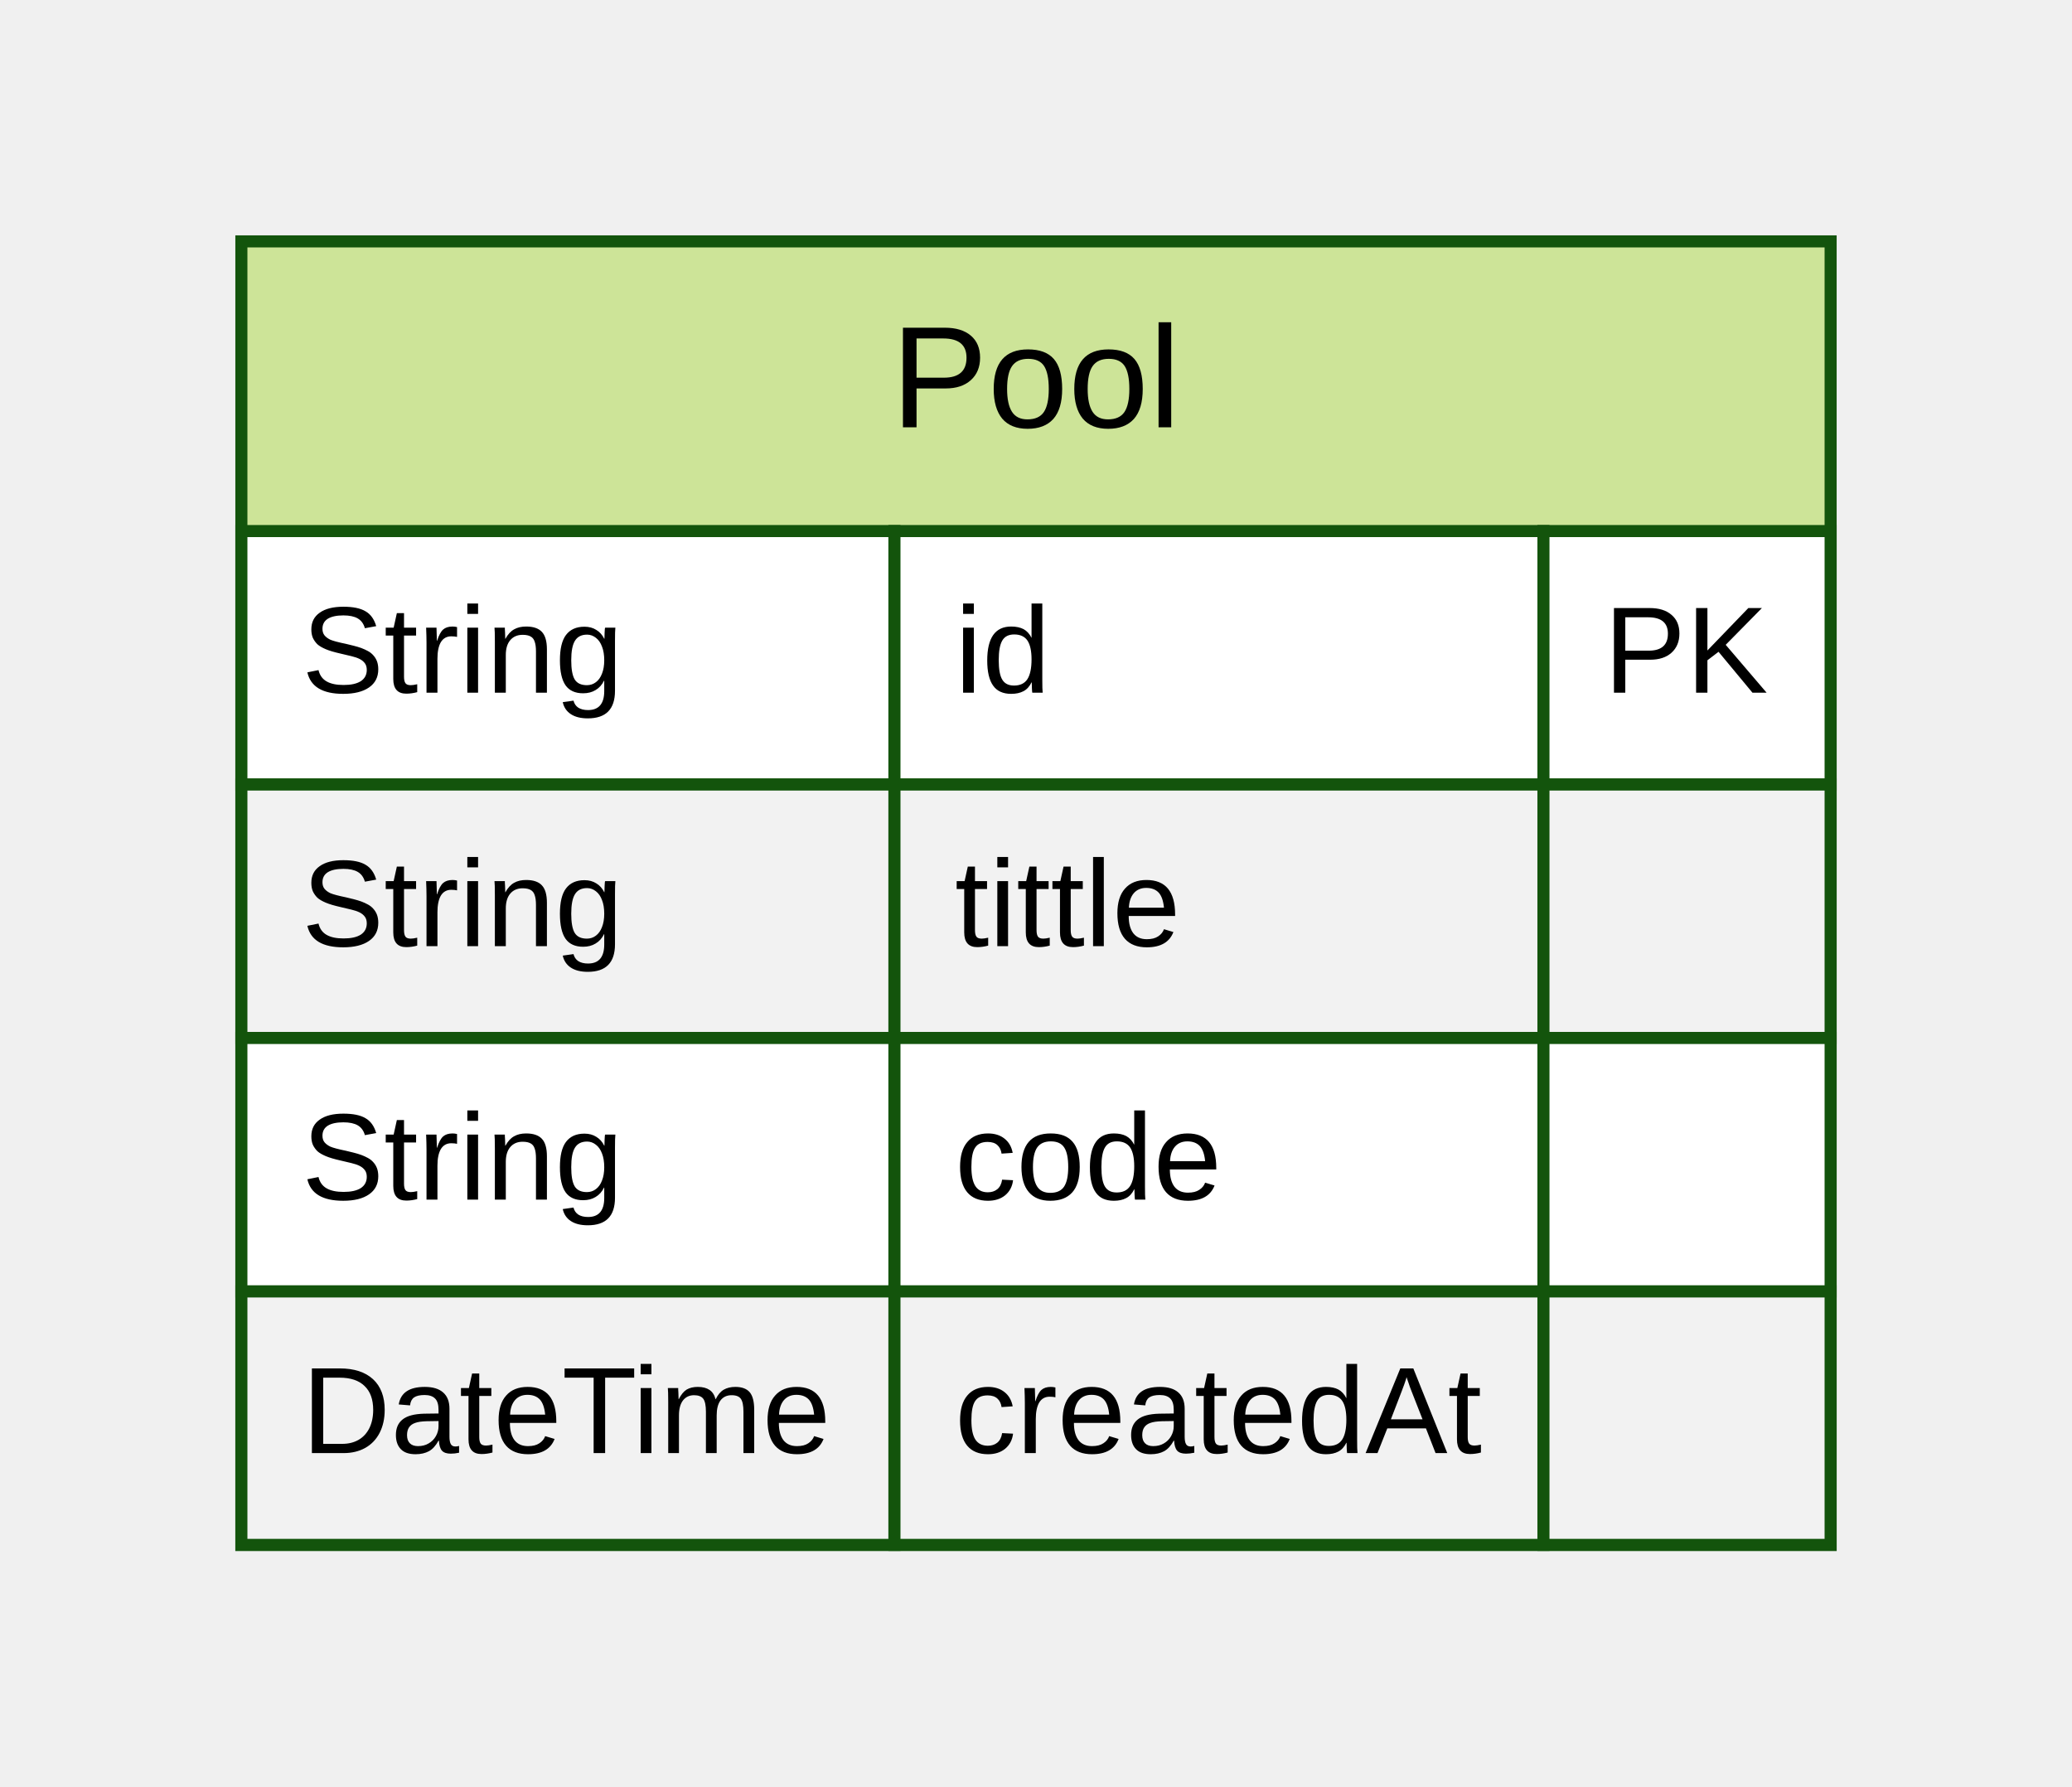
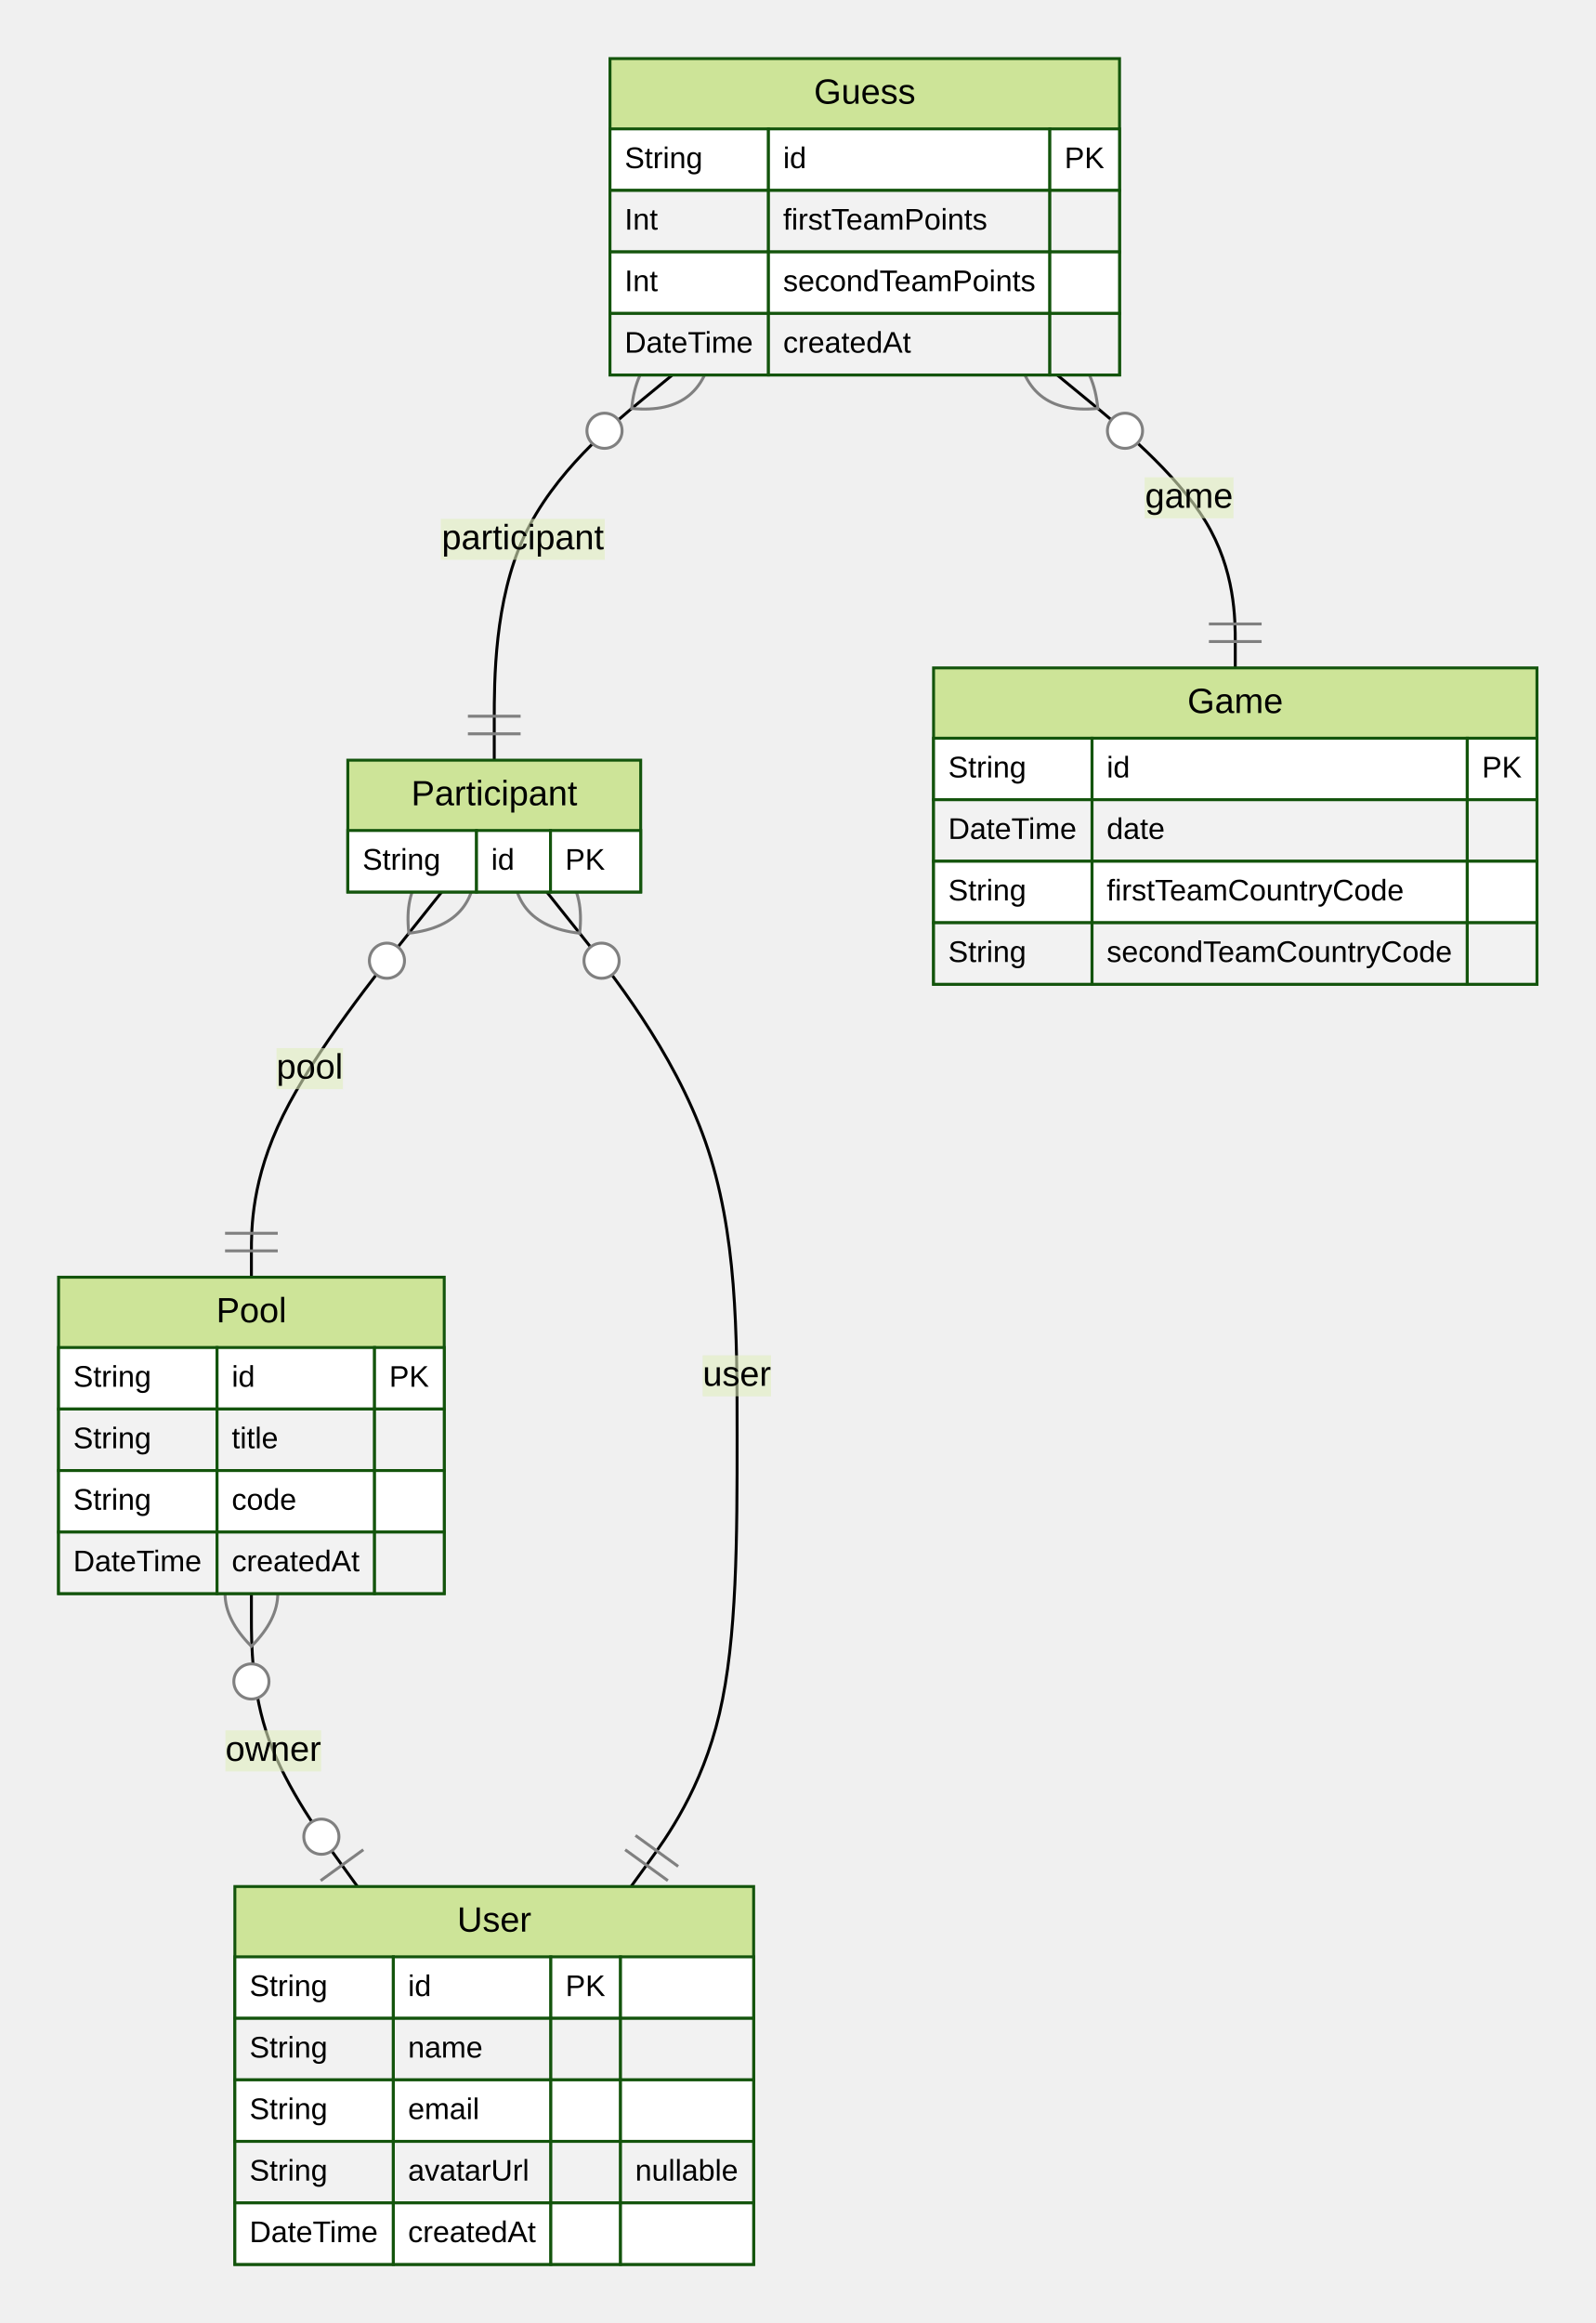
- <svg xmlns="http://www.w3.org/2000/svg" aria-labelledby="chart-title-mermaid-0 chart-desc-mermaid-0" role="img" viewBox="0 0 171.683 148" style="max-width: 171.683px; background-color: white;" width="100%" id="mermaid-0">
+ <svg xmlns="http://www.w3.org/2000/svg" aria-labelledby="chart-title-mermaid-0 chart-desc-mermaid-0" role="img" viewBox="0 0 544.791 793" style="max-width: 544.791px; background-color: white;" width="100%" id="mermaid-0">
  <style>#mermaid-0 {font-family:"trebuchet ms",verdana,arial,sans-serif;font-size:16px;fill:#000000;}#mermaid-0 .error-icon{fill:#552222;}#mermaid-0 .error-text{fill:#552222;stroke:#552222;}#mermaid-0 .edge-thickness-normal{stroke-width:2px;}#mermaid-0 .edge-thickness-thick{stroke-width:3.5px;}#mermaid-0 .edge-pattern-solid{stroke-dasharray:0;}#mermaid-0 .edge-pattern-dashed{stroke-dasharray:3;}#mermaid-0 .edge-pattern-dotted{stroke-dasharray:2;}#mermaid-0 .marker{fill:#000000;stroke:#000000;}#mermaid-0 .marker.cross{stroke:#000000;}#mermaid-0 svg{font-family:"trebuchet ms",verdana,arial,sans-serif;font-size:16px;}#mermaid-0 .entityBox{fill:#cde498;stroke:#13540c;}#mermaid-0 .attributeBoxOdd{fill:#ffffff;stroke:#13540c;}#mermaid-0 .attributeBoxEven{fill:#f2f2f2;stroke:#13540c;}#mermaid-0 .relationshipLabelBox{fill:hsl(78.158, 58.462%, 84.51%);opacity:0.7;background-color:hsl(78.158, 58.462%, 84.51%);}#mermaid-0 .relationshipLabelBox rect{opacity:0.5;}#mermaid-0 .relationshipLine{stroke:#000000;}#mermaid-0 :root{--mermaid-font-family:"trebuchet ms",verdana,arial,sans-serif;}</style>
  <g />
  <defs>
    <marker orient="auto" markerHeight="18" markerWidth="18" refY="9" refX="0" id="ONLY_ONE_START">
      <path d="M9,0 L9,18 M15,0 L15,18" fill="none" stroke="gray" />
    </marker>
  </defs>
  <defs>
    <marker orient="auto" markerHeight="18" markerWidth="18" refY="9" refX="18" id="ONLY_ONE_END">
      <path d="M3,0 L3,18 M9,0 L9,18" fill="none" stroke="gray" />
    </marker>
  </defs>
  <defs>
    <marker orient="auto" markerHeight="18" markerWidth="30" refY="9" refX="0" id="ZERO_OR_ONE_START">
      <circle r="6" cy="9" cx="21" fill="white" stroke="gray" />
      <path d="M9,0 L9,18" fill="none" stroke="gray" />
    </marker>
  </defs>
  <defs>
    <marker orient="auto" markerHeight="18" markerWidth="30" refY="9" refX="30" id="ZERO_OR_ONE_END">
      <circle r="6" cy="9" cx="9" fill="white" stroke="gray" />
      <path d="M21,0 L21,18" fill="none" stroke="gray" />
    </marker>
  </defs>
  <defs>
    <marker orient="auto" markerHeight="36" markerWidth="45" refY="18" refX="18" id="ONE_OR_MORE_START">
      <path d="M0,18 Q 18,0 36,18 Q 18,36 0,18 M42,9 L42,27" fill="none" stroke="gray" />
    </marker>
  </defs>
  <defs>
    <marker orient="auto" markerHeight="36" markerWidth="45" refY="18" refX="27" id="ONE_OR_MORE_END">
      <path d="M3,9 L3,27 M9,18 Q27,0 45,18 Q27,36 9,18" fill="none" stroke="gray" />
    </marker>
  </defs>
  <defs>
    <marker orient="auto" markerHeight="36" markerWidth="57" refY="18" refX="18" id="ZERO_OR_MORE_START">
      <circle r="6" cy="18" cx="48" fill="white" stroke="gray" />
      <path d="M0,18 Q18,0 36,18 Q18,36 0,18" fill="none" stroke="gray" />
    </marker>
  </defs>
  <defs>
    <marker orient="auto" markerHeight="36" markerWidth="57" refY="18" refX="39" id="ZERO_OR_MORE_END">
      <circle r="6" cy="18" cx="9" fill="white" stroke="gray" />
      <path d="M21,18 Q39,0 57,18 Q39,36 21,18" fill="none" stroke="gray" />
    </marker>
  </defs>
-   <g transform="translate(20,20 )" id="Pool">
+   <path marker-start="url(#ZERO_OR_MORE_START)" marker-end="url(#ZERO_OR_ONE_END)" fill="none" stroke="gray" d="M85.841,544L85.841,552.333C85.841,560.667,85.841,577.333,91.876,594C97.911,610.667,109.981,627.333,116.016,635.667L122.051,644" class="er relationshipLine" />
+   <path marker-start="url(#ZERO_OR_MORE_START)" marker-end="url(#ONLY_ONE_END)" fill="none" stroke="gray" d="M186.702,304.5L197.532,318.083C208.362,331.667,230.023,358.833,240.853,389.75C251.683,420.667,251.683,455.333,251.683,490C251.683,524.667,251.683,559.333,245.648,585C239.613,610.667,227.543,627.333,221.508,635.667L215.473,644" class="er relationshipLine" />
+   <path marker-start="url(#ZERO_OR_MORE_START)" marker-end="url(#ONLY_ONE_END)" fill="none" stroke="gray" d="M150.823,304.5L139.992,318.083C129.162,331.667,107.502,358.833,96.672,380.75C85.841,402.667,85.841,419.333,85.841,427.667L85.841,436" class="er relationshipLine" />
+   <path marker-start="url(#ZERO_OR_MORE_START)" marker-end="url(#ONLY_ONE_END)" fill="none" stroke="gray" d="M229.583,128L219.446,136.333C209.309,144.667,189.036,161.333,178.899,183.25C168.762,205.167,168.762,232.333,168.762,245.917L168.762,259.5" class="er relationshipLine" />
+   <path marker-start="url(#ZERO_OR_MORE_START)" marker-end="url(#ONLY_ONE_END)" fill="none" stroke="gray" d="M360.956,128L371.093,136.333C381.23,144.667,401.503,161.333,411.64,178C421.777,194.667,421.777,211.333,421.777,219.667L421.777,228" class="er relationshipLine" />
+   <g transform="translate(20,436 )" id="Pool">
    <rect height="108" width="131.683" y="0" x="0" stroke="gray" fill-opacity="100%" fill="honeydew" class="er entityBox" />
    <text transform="translate(65.84149,12)" style="font-family: &quot;trebuchet ms&quot;, verdana, arial, sans-serif;; font-size: 12px" text-anchor="middle" dominant-baseline="middle" y="0" x="0" id="entity-Pool" class="er entityLabel">Pool</text>
    <rect height="21" width="54.113" y="24" x="0" stroke="gray" fill-opacity="100%" fill="honeydew" class="er attributeBoxOdd" />
    <text transform="translate(5,34.5)" style="font-family: &quot;trebuchet ms&quot;, verdana, arial, sans-serif;; font-size: 10.2px" text-anchor="left" dominant-baseline="middle" y="0" x="0" id="entity-Pool-attr-1-type" class="er entityLabel">String</text>
    <rect height="21" width="53.775" y="24" x="54.113" stroke="gray" fill-opacity="100%" fill="honeydew" class="er attributeBoxOdd" />
    <text transform="translate(59.11313,34.5)" style="font-family: &quot;trebuchet ms&quot;, verdana, arial, sans-serif;; font-size: 10.2px" text-anchor="left" dominant-baseline="middle" y="0" x="0" id="entity-Pool-attr-1-name" class="er entityLabel">id</text>
    <rect height="21" width="23.795" y="24" x="107.888" stroke="gray" fill-opacity="100%" fill="honeydew" class="er attributeBoxOdd" />
    <text transform="translate(112.888,34.5)" style="font-family: &quot;trebuchet ms&quot;, verdana, arial, sans-serif;; font-size: 10.2px" text-anchor="left" dominant-baseline="middle" y="0" x="0" id="entity-Pool-attr-1-key" class="er entityLabel">PK</text>
    <rect height="21" width="54.113" y="45" x="0" stroke="gray" fill-opacity="100%" fill="honeydew" class="er attributeBoxEven" />
    <text transform="translate(5,55.5)" style="font-family: &quot;trebuchet ms&quot;, verdana, arial, sans-serif;; font-size: 10.2px" text-anchor="left" dominant-baseline="middle" y="0" x="0" id="entity-Pool-attr-2-type" class="er entityLabel">String</text>
    <rect height="21" width="53.775" y="45" x="54.113" stroke="gray" fill-opacity="100%" fill="honeydew" class="er attributeBoxEven" />
-     <text transform="translate(59.11313,55.5)" style="font-family: &quot;trebuchet ms&quot;, verdana, arial, sans-serif;; font-size: 10.2px" text-anchor="left" dominant-baseline="middle" y="0" x="0" id="entity-Pool-attr-2-name" class="er entityLabel">tittle</text>
+     <text transform="translate(59.11313,55.5)" style="font-family: &quot;trebuchet ms&quot;, verdana, arial, sans-serif;; font-size: 10.2px" text-anchor="left" dominant-baseline="middle" y="0" x="0" id="entity-Pool-attr-2-name" class="er entityLabel">title</text>
    <rect height="21" width="23.795" y="45" x="107.888" stroke="gray" fill-opacity="100%" fill="honeydew" class="er attributeBoxEven" />
    <text transform="translate(112.888,55.5)" style="font-family: &quot;trebuchet ms&quot;, verdana, arial, sans-serif;; font-size: 10.2px" text-anchor="left" dominant-baseline="middle" y="0" x="0" id="entity-Pool-attr-2-key" class="er entityLabel" />
    <rect height="21" width="54.113" y="66" x="0" stroke="gray" fill-opacity="100%" fill="honeydew" class="er attributeBoxOdd" />
    <text transform="translate(5,76.5)" style="font-family: &quot;trebuchet ms&quot;, verdana, arial, sans-serif;; font-size: 10.2px" text-anchor="left" dominant-baseline="middle" y="0" x="0" id="entity-Pool-attr-3-type" class="er entityLabel">String</text>
    <rect height="21" width="53.775" y="66" x="54.113" stroke="gray" fill-opacity="100%" fill="honeydew" class="er attributeBoxOdd" />
    <text transform="translate(59.11313,76.5)" style="font-family: &quot;trebuchet ms&quot;, verdana, arial, sans-serif;; font-size: 10.2px" text-anchor="left" dominant-baseline="middle" y="0" x="0" id="entity-Pool-attr-3-name" class="er entityLabel">code</text>
    <rect height="21" width="23.795" y="66" x="107.888" stroke="gray" fill-opacity="100%" fill="honeydew" class="er attributeBoxOdd" />
    <text transform="translate(112.888,76.5)" style="font-family: &quot;trebuchet ms&quot;, verdana, arial, sans-serif;; font-size: 10.2px" text-anchor="left" dominant-baseline="middle" y="0" x="0" id="entity-Pool-attr-3-key" class="er entityLabel" />
    <rect height="21" width="54.113" y="87" x="0" stroke="gray" fill-opacity="100%" fill="honeydew" class="er attributeBoxEven" />
    <text transform="translate(5,97.5)" style="font-family: &quot;trebuchet ms&quot;, verdana, arial, sans-serif;; font-size: 10.2px" text-anchor="left" dominant-baseline="middle" y="0" x="0" id="entity-Pool-attr-4-type" class="er entityLabel">DateTime</text>
    <rect height="21" width="53.775" y="87" x="54.113" stroke="gray" fill-opacity="100%" fill="honeydew" class="er attributeBoxEven" />
    <text transform="translate(59.11313,97.5)" style="font-family: &quot;trebuchet ms&quot;, verdana, arial, sans-serif;; font-size: 10.2px" text-anchor="left" dominant-baseline="middle" y="0" x="0" id="entity-Pool-attr-4-name" class="er entityLabel">createdAt</text>
    <rect height="21" width="23.795" y="87" x="107.888" stroke="gray" fill-opacity="100%" fill="honeydew" class="er attributeBoxEven" />
    <text transform="translate(112.888,97.5)" style="font-family: &quot;trebuchet ms&quot;, verdana, arial, sans-serif;; font-size: 10.2px" text-anchor="left" dominant-baseline="middle" y="0" x="0" id="entity-Pool-attr-4-key" class="er entityLabel" />
  </g>
+   <g transform="translate(118.7622,259.5 )" id="Participant">
+     <rect height="45" width="100" y="0" x="0" stroke="gray" fill-opacity="100%" fill="honeydew" class="er entityBox" />
+     <text transform="translate(50,12)" style="font-family: &quot;trebuchet ms&quot;, verdana, arial, sans-serif;; font-size: 12px" text-anchor="middle" dominant-baseline="middle" y="0" x="0" id="entity-Participant" class="er entityLabel">Participant</text>
+     <rect height="21" width="43.945" y="24" x="0" stroke="gray" fill-opacity="100%" fill="honeydew" class="er attributeBoxOdd" />
+     <text transform="translate(5,34.5)" style="font-family: &quot;trebuchet ms&quot;, verdana, arial, sans-serif;; font-size: 10.2px" text-anchor="left" dominant-baseline="middle" y="0" x="0" id="entity-Participant-attr-1-type" class="er entityLabel">String</text>
+     <rect height="21" width="25.262" y="24" x="43.945" stroke="gray" fill-opacity="100%" fill="honeydew" class="er attributeBoxOdd" />
+     <text transform="translate(48.94526,34.5)" style="font-family: &quot;trebuchet ms&quot;, verdana, arial, sans-serif;; font-size: 10.2px" text-anchor="left" dominant-baseline="middle" y="0" x="0" id="entity-Participant-attr-1-name" class="er entityLabel">id</text>
+     <rect height="21" width="30.793" y="24" x="69.207" stroke="gray" fill-opacity="100%" fill="honeydew" class="er attributeBoxOdd" />
+     <text transform="translate(74.20681,34.5)" style="font-family: &quot;trebuchet ms&quot;, verdana, arial, sans-serif;; font-size: 10.2px" text-anchor="left" dominant-baseline="middle" y="0" x="0" id="entity-Participant-attr-1-key" class="er entityLabel">PK</text>
+   </g>
+   <g transform="translate(80.19414,644 )" id="User">
+     <rect height="129" width="177.136" y="0" x="0" stroke="gray" fill-opacity="100%" fill="honeydew" class="er entityBox" />
+     <text transform="translate(88.5681,12)" style="font-family: &quot;trebuchet ms&quot;, verdana, arial, sans-serif;; font-size: 12px" text-anchor="middle" dominant-baseline="middle" y="0" x="0" id="entity-User" class="er entityLabel">User</text>
+     <rect height="21" width="54.113" y="24" x="0" stroke="gray" fill-opacity="100%" fill="honeydew" class="er attributeBoxOdd" />
+     <text transform="translate(5,34.5)" style="font-family: &quot;trebuchet ms&quot;, verdana, arial, sans-serif;; font-size: 10.2px" text-anchor="left" dominant-baseline="middle" y="0" x="0" id="entity-User-attr-1-type" class="er entityLabel">String</text>
+     <rect height="21" width="53.775" y="24" x="54.113" stroke="gray" fill-opacity="100%" fill="honeydew" class="er attributeBoxOdd" />
+     <text transform="translate(59.11313,34.5)" style="font-family: &quot;trebuchet ms&quot;, verdana, arial, sans-serif;; font-size: 10.2px" text-anchor="left" dominant-baseline="middle" y="0" x="0" id="entity-User-attr-1-name" class="er entityLabel">id</text>
+     <rect height="21" width="23.795" y="24" x="107.888" stroke="gray" fill-opacity="100%" fill="honeydew" class="er attributeBoxOdd" />
+     <text transform="translate(112.888,34.5)" style="font-family: &quot;trebuchet ms&quot;, verdana, arial, sans-serif;; font-size: 10.2px" text-anchor="left" dominant-baseline="middle" y="0" x="0" id="entity-User-attr-1-key" class="er entityLabel">PK</text>
+     <rect height="21" width="45.453" y="24" x="131.683" stroke="gray" fill-opacity="100%" fill="honeydew" class="er attributeBoxOdd" />
+     <text transform="translate(136.683,34.5)" style="font-family: &quot;trebuchet ms&quot;, verdana, arial, sans-serif;; font-size: 10.2px" text-anchor="left" dominant-baseline="middle" y="0" x="0" id="entity-User-attr-1-comment" class="er entityLabel" />
+     <rect height="21" width="54.113" y="45" x="0" stroke="gray" fill-opacity="100%" fill="honeydew" class="er attributeBoxEven" />
+     <text transform="translate(5,55.5)" style="font-family: &quot;trebuchet ms&quot;, verdana, arial, sans-serif;; font-size: 10.2px" text-anchor="left" dominant-baseline="middle" y="0" x="0" id="entity-User-attr-2-type" class="er entityLabel">String</text>
+     <rect height="21" width="53.775" y="45" x="54.113" stroke="gray" fill-opacity="100%" fill="honeydew" class="er attributeBoxEven" />
+     <text transform="translate(59.11313,55.5)" style="font-family: &quot;trebuchet ms&quot;, verdana, arial, sans-serif;; font-size: 10.2px" text-anchor="left" dominant-baseline="middle" y="0" x="0" id="entity-User-attr-2-name" class="er entityLabel">name</text>
+     <rect height="21" width="23.795" y="45" x="107.888" stroke="gray" fill-opacity="100%" fill="honeydew" class="er attributeBoxEven" />
+     <text transform="translate(112.888,55.5)" style="font-family: &quot;trebuchet ms&quot;, verdana, arial, sans-serif;; font-size: 10.2px" text-anchor="left" dominant-baseline="middle" y="0" x="0" id="entity-User-attr-2-key" class="er entityLabel" />
+     <rect height="21" width="45.453" y="45" x="131.683" stroke="gray" fill-opacity="100%" fill="honeydew" class="er attributeBoxEven" />
+     <text transform="translate(136.683,55.5)" style="font-family: &quot;trebuchet ms&quot;, verdana, arial, sans-serif;; font-size: 10.2px" text-anchor="left" dominant-baseline="middle" y="0" x="0" id="entity-User-attr-2-comment" class="er entityLabel" />
+     <rect height="21" width="54.113" y="66" x="0" stroke="gray" fill-opacity="100%" fill="honeydew" class="er attributeBoxOdd" />
+     <text transform="translate(5,76.5)" style="font-family: &quot;trebuchet ms&quot;, verdana, arial, sans-serif;; font-size: 10.2px" text-anchor="left" dominant-baseline="middle" y="0" x="0" id="entity-User-attr-3-type" class="er entityLabel">String</text>
+     <rect height="21" width="53.775" y="66" x="54.113" stroke="gray" fill-opacity="100%" fill="honeydew" class="er attributeBoxOdd" />
+     <text transform="translate(59.11313,76.5)" style="font-family: &quot;trebuchet ms&quot;, verdana, arial, sans-serif;; font-size: 10.2px" text-anchor="left" dominant-baseline="middle" y="0" x="0" id="entity-User-attr-3-name" class="er entityLabel">email</text>
+     <rect height="21" width="23.795" y="66" x="107.888" stroke="gray" fill-opacity="100%" fill="honeydew" class="er attributeBoxOdd" />
+     <text transform="translate(112.888,76.5)" style="font-family: &quot;trebuchet ms&quot;, verdana, arial, sans-serif;; font-size: 10.2px" text-anchor="left" dominant-baseline="middle" y="0" x="0" id="entity-User-attr-3-key" class="er entityLabel" />
+     <rect height="21" width="45.453" y="66" x="131.683" stroke="gray" fill-opacity="100%" fill="honeydew" class="er attributeBoxOdd" />
+     <text transform="translate(136.683,76.5)" style="font-family: &quot;trebuchet ms&quot;, verdana, arial, sans-serif;; font-size: 10.2px" text-anchor="left" dominant-baseline="middle" y="0" x="0" id="entity-User-attr-3-comment" class="er entityLabel" />
+     <rect height="21" width="54.113" y="87" x="0" stroke="gray" fill-opacity="100%" fill="honeydew" class="er attributeBoxEven" />
+     <text transform="translate(5,97.5)" style="font-family: &quot;trebuchet ms&quot;, verdana, arial, sans-serif;; font-size: 10.2px" text-anchor="left" dominant-baseline="middle" y="0" x="0" id="entity-User-attr-4-type" class="er entityLabel">String</text>
+     <rect height="21" width="53.775" y="87" x="54.113" stroke="gray" fill-opacity="100%" fill="honeydew" class="er attributeBoxEven" />
+     <text transform="translate(59.11313,97.5)" style="font-family: &quot;trebuchet ms&quot;, verdana, arial, sans-serif;; font-size: 10.2px" text-anchor="left" dominant-baseline="middle" y="0" x="0" id="entity-User-attr-4-name" class="er entityLabel">avatarUrl</text>
+     <rect height="21" width="23.795" y="87" x="107.888" stroke="gray" fill-opacity="100%" fill="honeydew" class="er attributeBoxEven" />
+     <text transform="translate(112.888,97.5)" style="font-family: &quot;trebuchet ms&quot;, verdana, arial, sans-serif;; font-size: 10.2px" text-anchor="left" dominant-baseline="middle" y="0" x="0" id="entity-User-attr-4-key" class="er entityLabel" />
+     <rect height="21" width="45.453" y="87" x="131.683" stroke="gray" fill-opacity="100%" fill="honeydew" class="er attributeBoxEven" />
+     <text transform="translate(136.683,97.5)" style="font-family: &quot;trebuchet ms&quot;, verdana, arial, sans-serif;; font-size: 10.2px" text-anchor="left" dominant-baseline="middle" y="0" x="0" id="entity-User-attr-4-comment" class="er entityLabel">nullable</text>
+     <rect height="21" width="54.113" y="108" x="0" stroke="gray" fill-opacity="100%" fill="honeydew" class="er attributeBoxOdd" />
+     <text transform="translate(5,118.5)" style="font-family: &quot;trebuchet ms&quot;, verdana, arial, sans-serif;; font-size: 10.2px" text-anchor="left" dominant-baseline="middle" y="0" x="0" id="entity-User-attr-5-type" class="er entityLabel">DateTime</text>
+     <rect height="21" width="53.775" y="108" x="54.113" stroke="gray" fill-opacity="100%" fill="honeydew" class="er attributeBoxOdd" />
+     <text transform="translate(59.11313,118.5)" style="font-family: &quot;trebuchet ms&quot;, verdana, arial, sans-serif;; font-size: 10.2px" text-anchor="left" dominant-baseline="middle" y="0" x="0" id="entity-User-attr-5-name" class="er entityLabel">createdAt</text>
+     <rect height="21" width="23.795" y="108" x="107.888" stroke="gray" fill-opacity="100%" fill="honeydew" class="er attributeBoxOdd" />
+     <text transform="translate(112.888,118.5)" style="font-family: &quot;trebuchet ms&quot;, verdana, arial, sans-serif;; font-size: 10.2px" text-anchor="left" dominant-baseline="middle" y="0" x="0" id="entity-User-attr-5-key" class="er entityLabel" />
+     <rect height="21" width="45.453" y="108" x="131.683" stroke="gray" fill-opacity="100%" fill="honeydew" class="er attributeBoxOdd" />
+     <text transform="translate(136.683,118.5)" style="font-family: &quot;trebuchet ms&quot;, verdana, arial, sans-serif;; font-size: 10.2px" text-anchor="left" dominant-baseline="middle" y="0" x="0" id="entity-User-attr-5-comment" class="er entityLabel" />
+   </g>
+   <g transform="translate(318.7622,228 )" id="Game">
+     <rect height="108" width="206.029" y="0" x="0" stroke="gray" fill-opacity="100%" fill="honeydew" class="er entityBox" />
+     <text transform="translate(103.0145,12)" style="font-family: &quot;trebuchet ms&quot;, verdana, arial, sans-serif;; font-size: 12px" text-anchor="middle" dominant-baseline="middle" y="0" x="0" id="entity-Game" class="er entityLabel">Game</text>
+     <rect height="21" width="54.113" y="24" x="0" stroke="gray" fill-opacity="100%" fill="honeydew" class="er attributeBoxOdd" />
+     <text transform="translate(5,34.5)" style="font-family: &quot;trebuchet ms&quot;, verdana, arial, sans-serif;; font-size: 10.2px" text-anchor="left" dominant-baseline="middle" y="0" x="0" id="entity-Game-attr-1-type" class="er entityLabel">String</text>
+     <rect height="21" width="128.121" y="24" x="54.113" stroke="gray" fill-opacity="100%" fill="honeydew" class="er attributeBoxOdd" />
+     <text transform="translate(59.11313,34.5)" style="font-family: &quot;trebuchet ms&quot;, verdana, arial, sans-serif;; font-size: 10.2px" text-anchor="left" dominant-baseline="middle" y="0" x="0" id="entity-Game-attr-1-name" class="er entityLabel">id</text>
+     <rect height="21" width="23.795" y="24" x="182.234" stroke="gray" fill-opacity="100%" fill="honeydew" class="er attributeBoxOdd" />
+     <text transform="translate(187.2339,34.5)" style="font-family: &quot;trebuchet ms&quot;, verdana, arial, sans-serif;; font-size: 10.2px" text-anchor="left" dominant-baseline="middle" y="0" x="0" id="entity-Game-attr-1-key" class="er entityLabel">PK</text>
+     <rect height="21" width="54.113" y="45" x="0" stroke="gray" fill-opacity="100%" fill="honeydew" class="er attributeBoxEven" />
+     <text transform="translate(5,55.5)" style="font-family: &quot;trebuchet ms&quot;, verdana, arial, sans-serif;; font-size: 10.2px" text-anchor="left" dominant-baseline="middle" y="0" x="0" id="entity-Game-attr-2-type" class="er entityLabel">DateTime</text>
+     <rect height="21" width="128.121" y="45" x="54.113" stroke="gray" fill-opacity="100%" fill="honeydew" class="er attributeBoxEven" />
+     <text transform="translate(59.11313,55.5)" style="font-family: &quot;trebuchet ms&quot;, verdana, arial, sans-serif;; font-size: 10.2px" text-anchor="left" dominant-baseline="middle" y="0" x="0" id="entity-Game-attr-2-name" class="er entityLabel">date</text>
+     <rect height="21" width="23.795" y="45" x="182.234" stroke="gray" fill-opacity="100%" fill="honeydew" class="er attributeBoxEven" />
+     <text transform="translate(187.2339,55.5)" style="font-family: &quot;trebuchet ms&quot;, verdana, arial, sans-serif;; font-size: 10.2px" text-anchor="left" dominant-baseline="middle" y="0" x="0" id="entity-Game-attr-2-key" class="er entityLabel" />
+     <rect height="21" width="54.113" y="66" x="0" stroke="gray" fill-opacity="100%" fill="honeydew" class="er attributeBoxOdd" />
+     <text transform="translate(5,76.5)" style="font-family: &quot;trebuchet ms&quot;, verdana, arial, sans-serif;; font-size: 10.2px" text-anchor="left" dominant-baseline="middle" y="0" x="0" id="entity-Game-attr-3-type" class="er entityLabel">String</text>
+     <rect height="21" width="128.121" y="66" x="54.113" stroke="gray" fill-opacity="100%" fill="honeydew" class="er attributeBoxOdd" />
+     <text transform="translate(59.11313,76.5)" style="font-family: &quot;trebuchet ms&quot;, verdana, arial, sans-serif;; font-size: 10.2px" text-anchor="left" dominant-baseline="middle" y="0" x="0" id="entity-Game-attr-3-name" class="er entityLabel">firstTeamCountryCode</text>
+     <rect height="21" width="23.795" y="66" x="182.234" stroke="gray" fill-opacity="100%" fill="honeydew" class="er attributeBoxOdd" />
+     <text transform="translate(187.2339,76.5)" style="font-family: &quot;trebuchet ms&quot;, verdana, arial, sans-serif;; font-size: 10.2px" text-anchor="left" dominant-baseline="middle" y="0" x="0" id="entity-Game-attr-3-key" class="er entityLabel" />
+     <rect height="21" width="54.113" y="87" x="0" stroke="gray" fill-opacity="100%" fill="honeydew" class="er attributeBoxEven" />
+     <text transform="translate(5,97.5)" style="font-family: &quot;trebuchet ms&quot;, verdana, arial, sans-serif;; font-size: 10.2px" text-anchor="left" dominant-baseline="middle" y="0" x="0" id="entity-Game-attr-4-type" class="er entityLabel">String</text>
+     <rect height="21" width="128.121" y="87" x="54.113" stroke="gray" fill-opacity="100%" fill="honeydew" class="er attributeBoxEven" />
+     <text transform="translate(59.11313,97.5)" style="font-family: &quot;trebuchet ms&quot;, verdana, arial, sans-serif;; font-size: 10.2px" text-anchor="left" dominant-baseline="middle" y="0" x="0" id="entity-Game-attr-4-name" class="er entityLabel">secondTeamCountryCode</text>
+     <rect height="21" width="23.795" y="87" x="182.234" stroke="gray" fill-opacity="100%" fill="honeydew" class="er attributeBoxEven" />
+     <text transform="translate(187.2339,97.5)" style="font-family: &quot;trebuchet ms&quot;, verdana, arial, sans-serif;; font-size: 10.2px" text-anchor="left" dominant-baseline="middle" y="0" x="0" id="entity-Game-attr-4-key" class="er entityLabel" />
+   </g>
+   <g transform="translate(208.2763,20 )" id="Guess">
+     <rect height="108" width="173.986" y="0" x="0" stroke="gray" fill-opacity="100%" fill="honeydew" class="er entityBox" />
+     <text transform="translate(86.99312,12)" style="font-family: &quot;trebuchet ms&quot;, verdana, arial, sans-serif;; font-size: 12px" text-anchor="middle" dominant-baseline="middle" y="0" x="0" id="entity-Guess" class="er entityLabel">Guess</text>
+     <rect height="21" width="54.113" y="24" x="0" stroke="gray" fill-opacity="100%" fill="honeydew" class="er attributeBoxOdd" />
+     <text transform="translate(5,34.5)" style="font-family: &quot;trebuchet ms&quot;, verdana, arial, sans-serif;; font-size: 10.2px" text-anchor="left" dominant-baseline="middle" y="0" x="0" id="entity-Guess-attr-1-type" class="er entityLabel">String</text>
+     <rect height="21" width="96.078" y="24" x="54.113" stroke="gray" fill-opacity="100%" fill="honeydew" class="er attributeBoxOdd" />
+     <text transform="translate(59.11313,34.5)" style="font-family: &quot;trebuchet ms&quot;, verdana, arial, sans-serif;; font-size: 10.2px" text-anchor="left" dominant-baseline="middle" y="0" x="0" id="entity-Guess-attr-1-name" class="er entityLabel">id</text>
+     <rect height="21" width="23.795" y="24" x="150.191" stroke="gray" fill-opacity="100%" fill="honeydew" class="er attributeBoxOdd" />
+     <text transform="translate(155.1913,34.5)" style="font-family: &quot;trebuchet ms&quot;, verdana, arial, sans-serif;; font-size: 10.2px" text-anchor="left" dominant-baseline="middle" y="0" x="0" id="entity-Guess-attr-1-key" class="er entityLabel">PK</text>
+     <rect height="21" width="54.113" y="45" x="0" stroke="gray" fill-opacity="100%" fill="honeydew" class="er attributeBoxEven" />
+     <text transform="translate(5,55.5)" style="font-family: &quot;trebuchet ms&quot;, verdana, arial, sans-serif;; font-size: 10.2px" text-anchor="left" dominant-baseline="middle" y="0" x="0" id="entity-Guess-attr-2-type" class="er entityLabel">Int</text>
+     <rect height="21" width="96.078" y="45" x="54.113" stroke="gray" fill-opacity="100%" fill="honeydew" class="er attributeBoxEven" />
+     <text transform="translate(59.11313,55.5)" style="font-family: &quot;trebuchet ms&quot;, verdana, arial, sans-serif;; font-size: 10.2px" text-anchor="left" dominant-baseline="middle" y="0" x="0" id="entity-Guess-attr-2-name" class="er entityLabel">firstTeamPoints</text>
+     <rect height="21" width="23.795" y="45" x="150.191" stroke="gray" fill-opacity="100%" fill="honeydew" class="er attributeBoxEven" />
+     <text transform="translate(155.1913,55.5)" style="font-family: &quot;trebuchet ms&quot;, verdana, arial, sans-serif;; font-size: 10.2px" text-anchor="left" dominant-baseline="middle" y="0" x="0" id="entity-Guess-attr-2-key" class="er entityLabel" />
+     <rect height="21" width="54.113" y="66" x="0" stroke="gray" fill-opacity="100%" fill="honeydew" class="er attributeBoxOdd" />
+     <text transform="translate(5,76.5)" style="font-family: &quot;trebuchet ms&quot;, verdana, arial, sans-serif;; font-size: 10.2px" text-anchor="left" dominant-baseline="middle" y="0" x="0" id="entity-Guess-attr-3-type" class="er entityLabel">Int</text>
+     <rect height="21" width="96.078" y="66" x="54.113" stroke="gray" fill-opacity="100%" fill="honeydew" class="er attributeBoxOdd" />
+     <text transform="translate(59.11313,76.5)" style="font-family: &quot;trebuchet ms&quot;, verdana, arial, sans-serif;; font-size: 10.2px" text-anchor="left" dominant-baseline="middle" y="0" x="0" id="entity-Guess-attr-3-name" class="er entityLabel">secondTeamPoints</text>
+     <rect height="21" width="23.795" y="66" x="150.191" stroke="gray" fill-opacity="100%" fill="honeydew" class="er attributeBoxOdd" />
+     <text transform="translate(155.1913,76.5)" style="font-family: &quot;trebuchet ms&quot;, verdana, arial, sans-serif;; font-size: 10.2px" text-anchor="left" dominant-baseline="middle" y="0" x="0" id="entity-Guess-attr-3-key" class="er entityLabel" />
+     <rect height="21" width="54.113" y="87" x="0" stroke="gray" fill-opacity="100%" fill="honeydew" class="er attributeBoxEven" />
+     <text transform="translate(5,97.5)" style="font-family: &quot;trebuchet ms&quot;, verdana, arial, sans-serif;; font-size: 10.2px" text-anchor="left" dominant-baseline="middle" y="0" x="0" id="entity-Guess-attr-4-type" class="er entityLabel">DateTime</text>
+     <rect height="21" width="96.078" y="87" x="54.113" stroke="gray" fill-opacity="100%" fill="honeydew" class="er attributeBoxEven" />
+     <text transform="translate(59.11313,97.5)" style="font-family: &quot;trebuchet ms&quot;, verdana, arial, sans-serif;; font-size: 10.2px" text-anchor="left" dominant-baseline="middle" y="0" x="0" id="entity-Guess-attr-4-name" class="er entityLabel">createdAt</text>
+     <rect height="21" width="23.795" y="87" x="150.191" stroke="gray" fill-opacity="100%" fill="honeydew" class="er attributeBoxEven" />
+     <text transform="translate(155.1913,97.5)" style="font-family: &quot;trebuchet ms&quot;, verdana, arial, sans-serif;; font-size: 10.2px" text-anchor="left" dominant-baseline="middle" y="0" x="0" id="entity-Guess-attr-4-key" class="er entityLabel" />
+   </g>
+   <rect fill-opacity="85%" fill="white" height="14" width="32.688" y="590.7" x="76.968" class="er relationshipLabelBox" />
+   <text style="font-family: &quot;trebuchet ms&quot;, verdana, arial, sans-serif;; font-size: 12px" dominant-baseline="middle" text-anchor="middle" y="597.7" x="93.312" id="rel1" class="er relationshipLabel">owner</text>
+   <rect fill-opacity="85%" fill="white" height="14" width="23.348" y="462.676" x="239.928" class="er relationshipLabelBox" />
+   <text style="font-family: &quot;trebuchet ms&quot;, verdana, arial, sans-serif;; font-size: 12px" dominant-baseline="middle" text-anchor="middle" y="469.676" x="251.601" id="rel2" class="er relationshipLabel">user</text>
+   <rect fill-opacity="85%" fill="white" height="14" width="22.688" y="357.795" x="94.4" class="er relationshipLabelBox" />
+   <text style="font-family: &quot;trebuchet ms&quot;, verdana, arial, sans-serif;; font-size: 12px" dominant-baseline="middle" text-anchor="middle" y="364.795" x="105.744" id="rel3" class="er relationshipLabel">pool</text>
+   <rect fill-opacity="85%" fill="white" height="14" width="56.031" y="177.114" x="150.49" class="er relationshipLabelBox" />
+   <text style="font-family: &quot;trebuchet ms&quot;, verdana, arial, sans-serif;; font-size: 12px" dominant-baseline="middle" text-anchor="middle" y="184.114" x="178.506" id="rel4" class="er relationshipLabel">participant</text>
+   <rect fill-opacity="85%" fill="white" height="14" width="30.344" y="162.93" x="390.825" class="er relationshipLabelBox" />
+   <text style="font-family: &quot;trebuchet ms&quot;, verdana, arial, sans-serif;; font-size: 12px" dominant-baseline="middle" text-anchor="middle" y="169.93" x="405.997" id="rel5" class="er relationshipLabel">game</text>
</svg>
